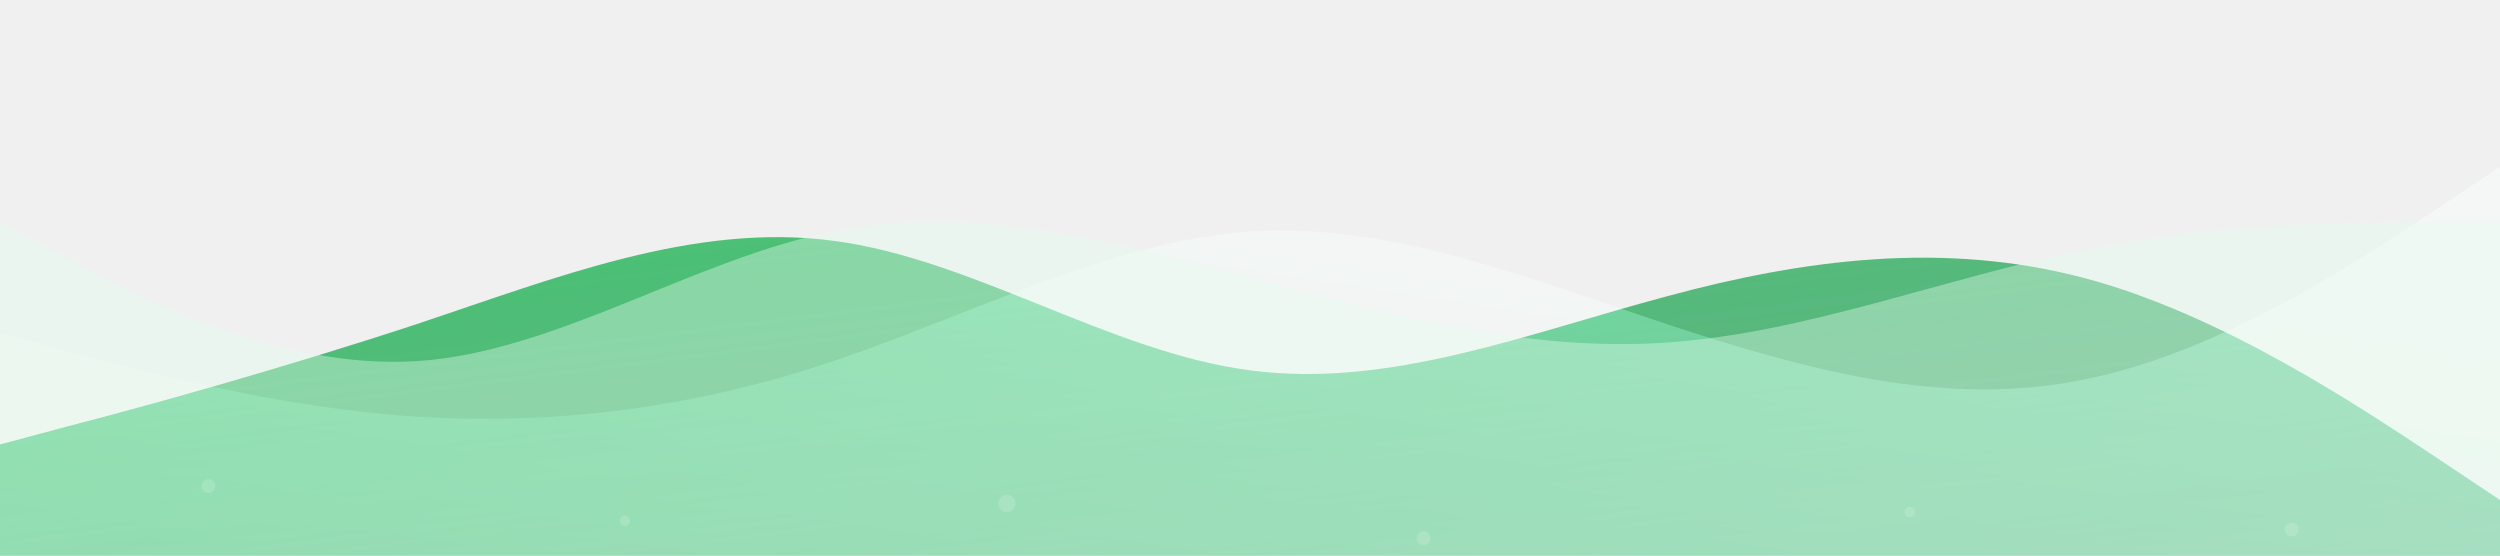
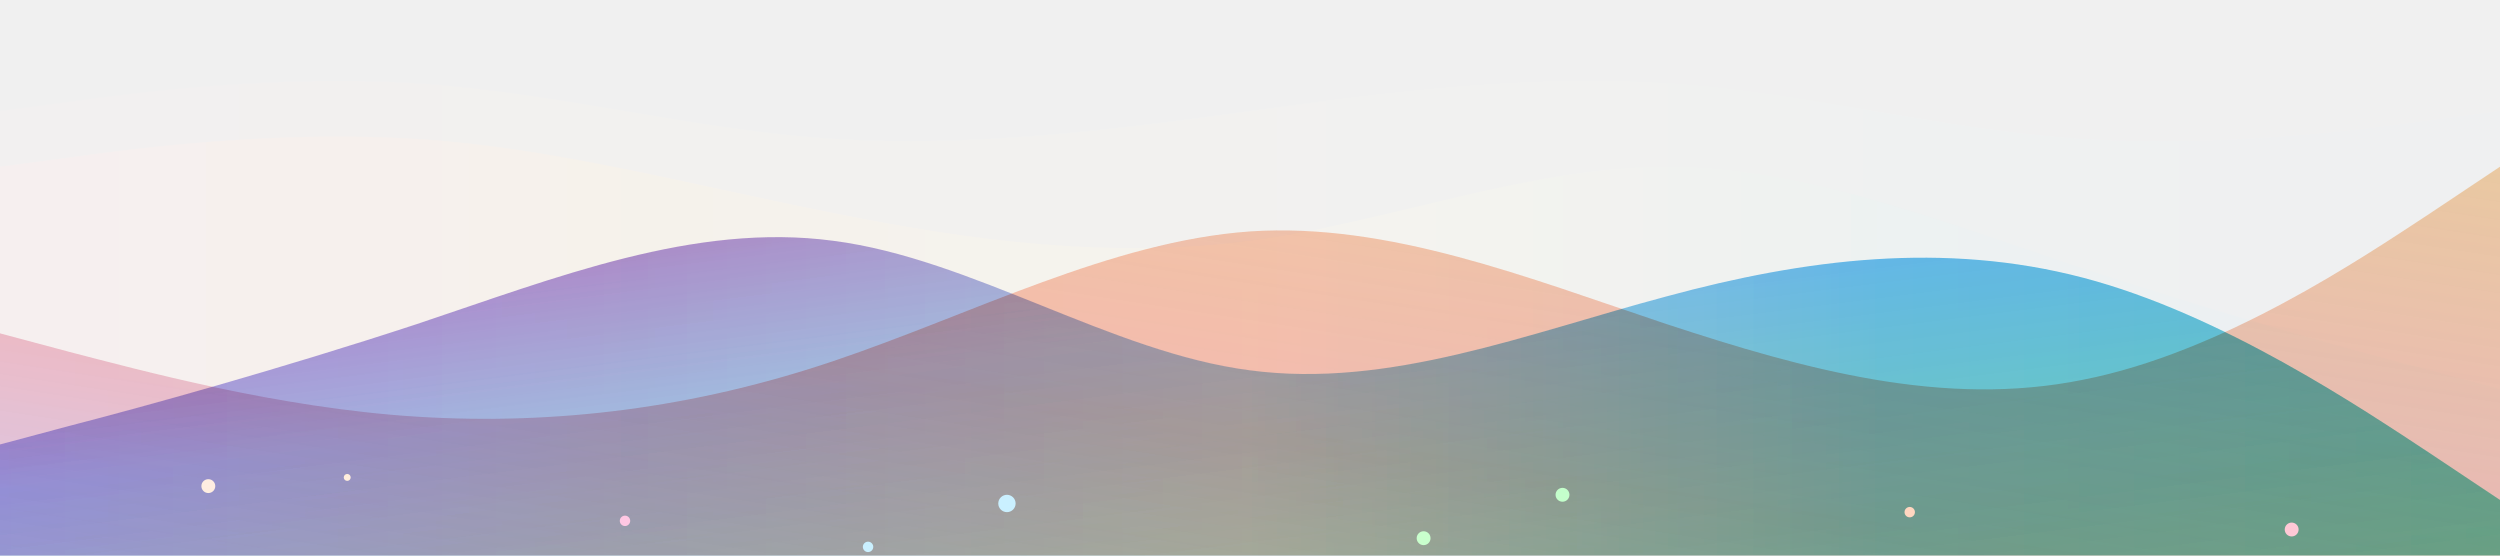
<svg xmlns="http://www.w3.org/2000/svg" width="1440" height="320" viewBox="0 0 1440 320" preserveAspectRatio="none">
  <defs>
    <linearGradient id="grad1" x1="0%" y1="0%" x2="100%" y2="100%">
-       <stop offset="0%" style="stop-color:#1db954;stop-opacity:0.8" />
-       <stop offset="100%" style="stop-color:#0f8643;stop-opacity:0.6" />
+       <stop offset="0%" style="stop-color:#6B46C1;stop-opacity:0.8" />
+       <stop offset="40%" style="stop-color:#4299E1;stop-opacity:0.7" />
+       <stop offset="100%" style="stop-color:#48BB78;stop-opacity:0.6" />
    </linearGradient>
    <linearGradient id="grad2" x1="100%" y1="0%" x2="0%" y2="100%">
-       <stop offset="0%" style="stop-color:#8af3c7;stop-opacity:0.5" />
-       <stop offset="100%" style="stop-color:#1db954;stop-opacity:0.3" />
+       <stop offset="0%" style="stop-color:#F6AD55;stop-opacity:0.5" />
+       <stop offset="60%" style="stop-color:#F56565;stop-opacity:0.4" />
+       <stop offset="100%" style="stop-color:#9F7AEA;stop-opacity:0.3" />
+     </linearGradient>
+     <linearGradient id="grad3" x1="0%" y1="50%" x2="100%" y2="50%">
+       <stop offset="0%" style="stop-color:#FF6B6B;stop-opacity:0.3" />
+       <stop offset="25%" style="stop-color:#FF922B;stop-opacity:0.3" />
+       <stop offset="50%" style="stop-color:#F9C74F;stop-opacity:0.3" />
+       <stop offset="75%" style="stop-color:#4D908E;stop-opacity:0.3" />
+       <stop offset="100%" style="stop-color:#277DA1;stop-opacity:0.3" />
    </linearGradient>
  </defs>
  <path fill="url(#grad1)" d="M0,256L40,245.3C80,235,160,213,240,186.7C320,160,400,128,480,138.7C560,149,640,203,720,213.3C800,224,880,192,960,170.7C1040,149,1120,139,1200,160C1280,181,1360,235,1400,261.3L1440,288L1440,320L1400,320C1360,320,1280,320,1200,320C1120,320,1040,320,960,320C880,320,800,320,720,320C640,320,560,320,480,320C400,320,320,320,240,320C160,320,80,320,40,320L0,320Z" />
-   <path fill="url(#grad2)" d="M0,192L40,202.7C80,213,160,235,240,240C320,245,400,235,480,208C560,181,640,139,720,133.3C800,128,880,160,960,186.7C1040,213,1120,235,1200,218.7C1280,203,1360,149,1400,122.7L1440,96L1440,320L1400,320C1360,320,1280,320,1200,320C1120,320,1040,320,960,320C880,320,800,320,720,320C640,320,560,320,480,320C400,320,320,320,240,320C160,320,80,320,40,320L0,320Z" style="mix-blend-mode: screen" />
-   <path fill="#e3fcef" fill-opacity="0.4" d="M0,128L40,149.3C80,171,160,213,240,208C320,203,400,149,480,133.3C560,117,640,139,720,160C800,181,880,203,960,197.3C1040,192,1120,160,1200,144C1280,128,1360,128,1400,128L1440,128L1440,320L1400,320C1360,320,1280,320,1200,320C1120,320,1040,320,960,320C880,320,800,320,720,320C640,320,560,320,480,320C400,320,320,320,240,320C160,320,80,320,40,320L0,320Z" />
-   <g fill="#ffffff" opacity="0.15">
-     <circle cx="120" cy="280" r="4" />
-     <circle cx="360" cy="300" r="3" />
-     <circle cx="580" cy="290" r="5" />
-     <circle cx="820" cy="310" r="4" />
-     <circle cx="1100" cy="295" r="3" />
-     <circle cx="1320" cy="305" r="4" />
+   <path fill="url(#grad3)" d="M0,96L40,90.7C80,85,160,75,240,80C320,85,400,107,480,122.7C560,139,640,149,720,138.7C800,128,880,96,960,96C1040,96,1120,128,1200,154.7C1280,181,1360,203,1400,213.3L1440,224L1440,320L1400,320C1360,320,1280,320,1200,320C1120,320,1040,320,960,320C880,320,800,320,720,320C640,320,560,320,480,320C400,320,320,320,240,320C160,320,80,320,40,320L0,320Z" style="mix-blend-mode: overlay" />
+   <path fill="url(#grad2)" d="M0,192L40,202.7C80,213,160,235,240,240C320,245,400,235,480,208C560,181,640,139,720,133.3C800,128,880,160,960,186.7C1040,213,1120,235,1200,218.7C1280,203,1360,149,1400,122.7L1440,96L1440,320L1400,320C1360,320,1280,320,1200,320C1120,320,1040,320,960,320C880,320,800,320,720,320C640,320,560,320,480,320C400,320,320,320,240,320C160,320,80,320,40,320L0,320Z" style="mix-blend-mode: multiply" />
+   <path fill="url(#grad3)" d="M0,64L40,58.7C80,53,160,43,240,48C320,53,400,75,480,80C560,85,640,75,720,64C800,53,880,43,960,48C1040,53,1120,75,1200,80C1280,85,1360,75,1400,69.3L1440,64L1440,320L1400,320C1360,320,1280,320,1200,320C1120,320,1040,320,960,320C880,320,800,320,720,320C640,320,560,320,480,320C400,320,320,320,240,320C160,320,80,320,40,320L0,320Z" style="mix-blend-mode: soft-light;opacity:0.6" />
+   <g style="mix-blend-mode: screen">
+     <circle cx="120" cy="280" r="4" fill="#FFD670" />
+     <circle cx="360" cy="300" r="3" fill="#FF70A6" />
+     <circle cx="580" cy="290" r="5" fill="#70D6FF" />
+     <circle cx="820" cy="310" r="4" fill="#7AFF87" />
+     <circle cx="1100" cy="295" r="3" fill="#FF9770" />
+     <circle cx="1320" cy="305" r="4" fill="#FF70A6" />
+     <circle cx="200" cy="275" r="2" fill="#FFD670" />
+     <circle cx="500" cy="315" r="3" fill="#70D6FF" />
+     <circle cx="900" cy="285" r="4" fill="#7AFF87" />
  </g>
</svg>
